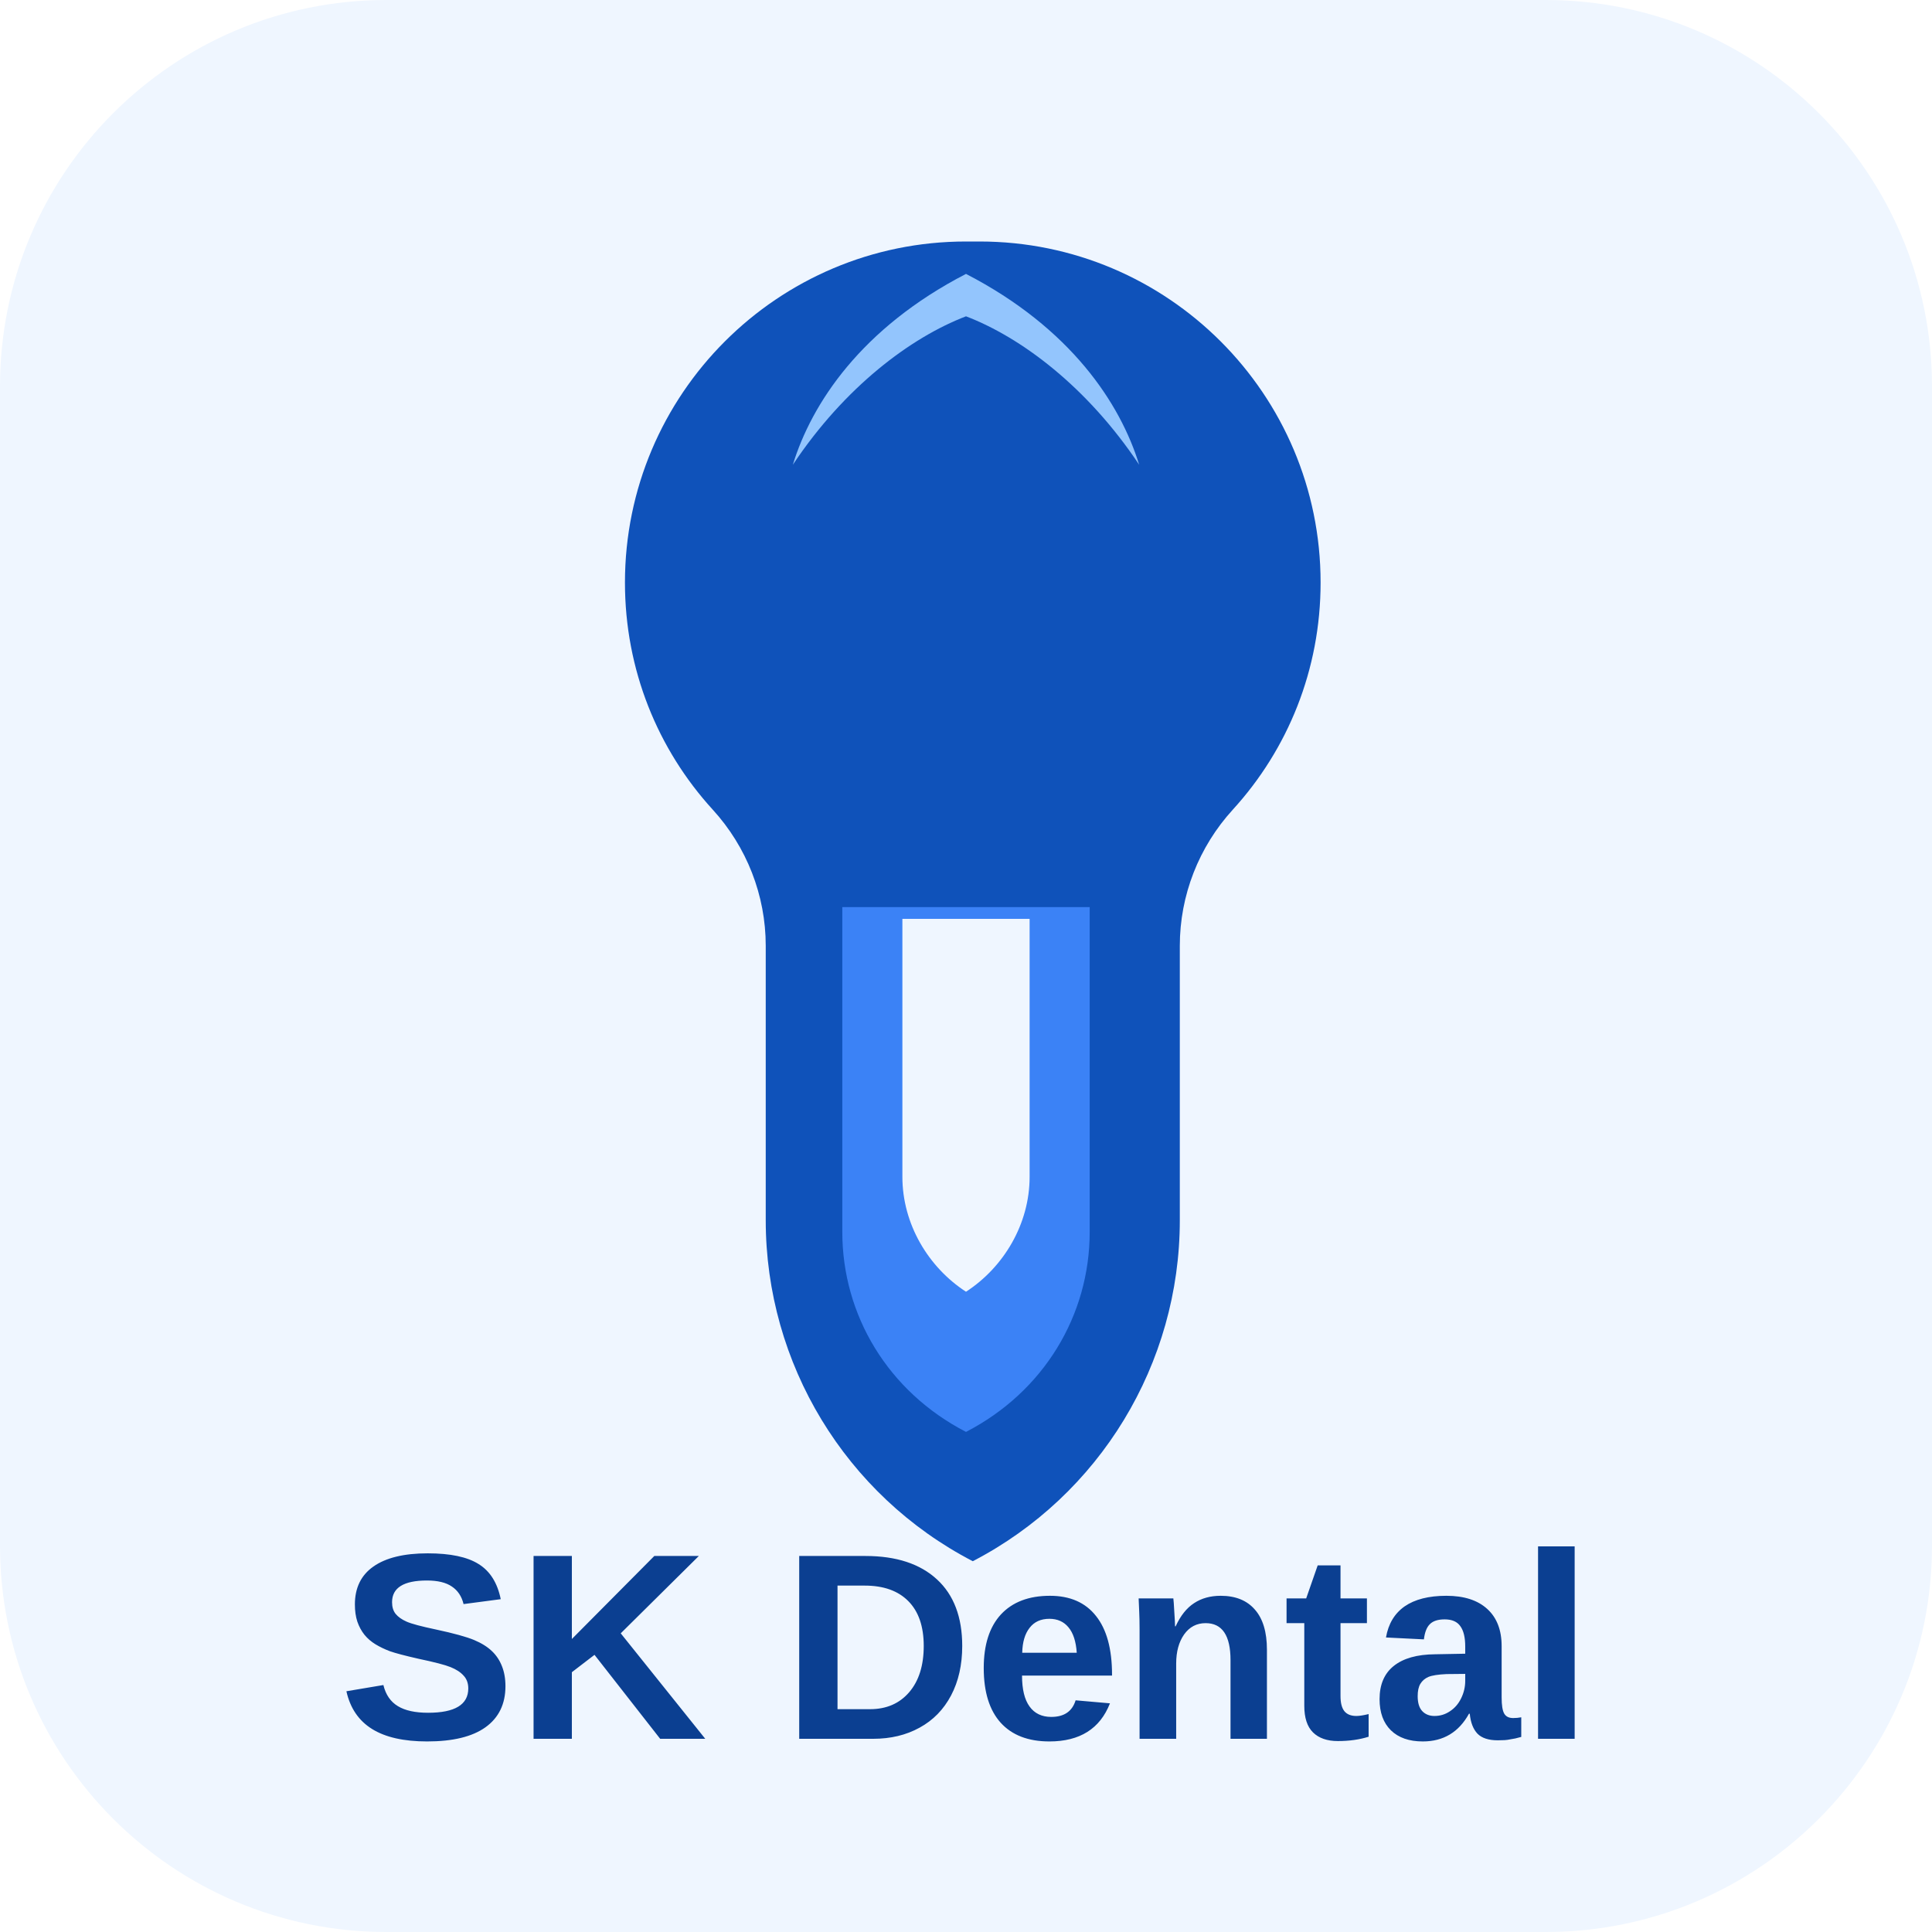
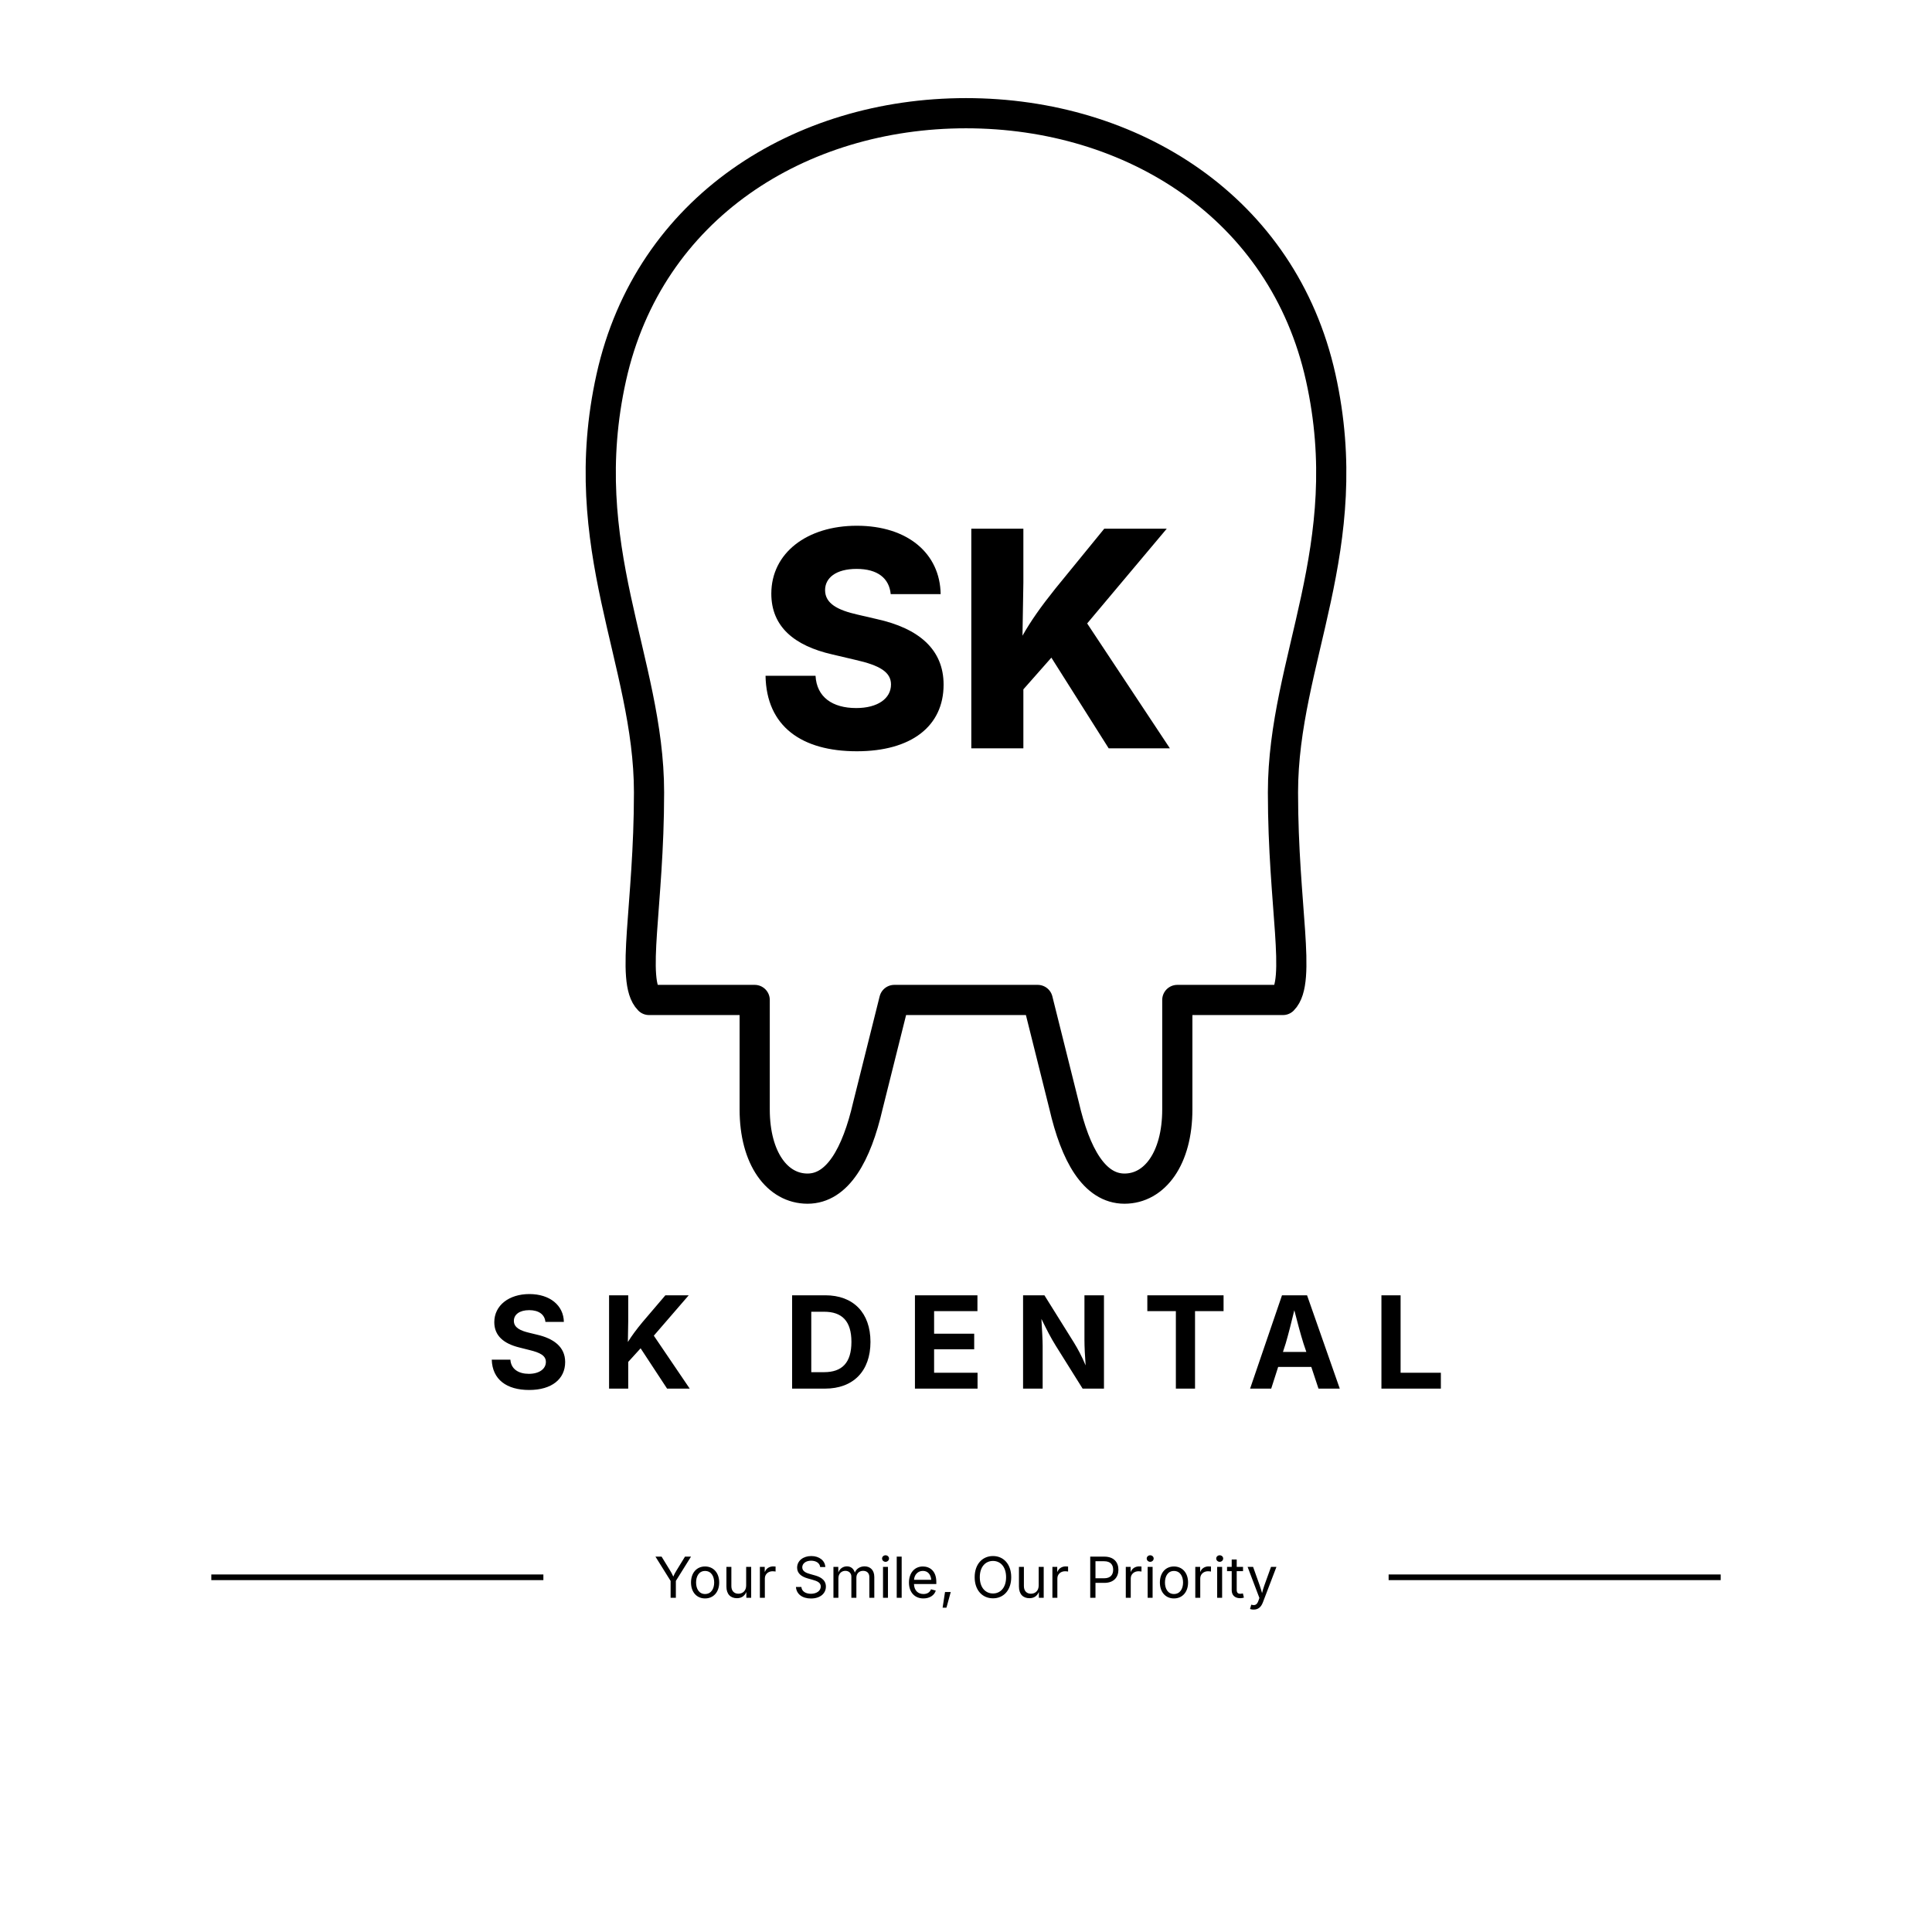
- <svg xmlns="http://www.w3.org/2000/svg" width="160" height="160" viewBox="0 0 160 160" fill="none">
-   <rect width="160" height="160" rx="32" fill="#EFF6FF" />
-   <path d="M80 20C64.406 20 51.756 32.649 51.756 48.244C51.756 55.463 54.466 62.053 59.024 67.049C61.84 70.133 63.415 74.148 63.415 78.324V101.057C63.415 112.935 70.03 123.829 80.561 129.293C91.092 123.829 97.707 112.935 97.707 101.057V78.324C97.707 74.148 99.282 70.133 102.098 67.049C106.656 62.053 109.366 55.463 109.366 48.244C109.366 32.649 96.716 20 81.122 20H80Z" fill="#0F52BA" />
-   <path d="M69.756 75.122H90.244V102.024C90.244 108.918 86.455 115.248 80 118.585C73.545 115.248 69.756 108.918 69.756 102.024V75.122Z" fill="#3B82F6" />
-   <path d="M65.659 38.488C69.951 32.049 75.415 27.951 80 26.195C84.585 27.951 90.049 32.049 94.341 38.488C92.781 33.415 88.683 27.171 80 22.683C71.317 27.171 67.219 33.415 65.659 38.488Z" fill="#93C5FD" />
-   <path d="M74.732 76.098V97.463C74.732 101.366 76.878 104.951 80 106.976C83.122 104.951 85.268 101.366 85.268 97.463V76.098H74.732Z" fill="#EFF6FF" />
-   <text x="80" y="144" text-anchor="middle" fill="#0B3F91" font-family="Arial, sans-serif" font-size="22" font-weight="700">SK Dental</text>
+ <svg xmlns="http://www.w3.org/2000/svg" viewBox="0 0 512 512" fill="none" aria-labelledby="skd-logo-title skd-logo-desc">
+   <path d="M 256 30        C 300 30 340 55 350 100        C 360 145 340 175 340 210        C 340 240 345 260 340 265        L 312 265        L 312 294        C 312 307 306 315 298 315        C 290 315 285 306 282 293        L 275 265        L 237 265        L 230 293        C 227 306 222 315 214 315        C 206 315 200 307 200 294        L 200 265        L 172 265        C 167 260 172 240 172 210        C 172 175 152 145 162 100        C 172 55 212 30 256 30        Z" stroke="currentColor" stroke-width="8" fill="none" stroke-linejoin="round" stroke-linecap="round" />
+   <text x="256" y="168" text-anchor="middle" dominant-baseline="middle" font-family="Inter, 'Helvetica Neue', Arial, sans-serif" font-weight="800" font-size="80" fill="currentColor">SK</text>
+   <text x="256" y="368" text-anchor="middle" font-family="Inter, 'Helvetica Neue', Arial, sans-serif" font-weight="700" font-size="34" letter-spacing="8" fill="currentColor">SK DENTAL</text>
+   <line x1="56" y1="418" x2="144" y2="418" stroke="currentColor" stroke-width="1.5" />
+   <text x="256" y="418" text-anchor="middle" dominant-baseline="middle" font-family="Inter, 'Helvetica Neue', Arial, sans-serif" font-size="15" fill="currentColor">Your Smile, Our Priority</text>
+   <line x1="368" y1="418" x2="456" y2="418" stroke="currentColor" stroke-width="1.5" />
</svg>
